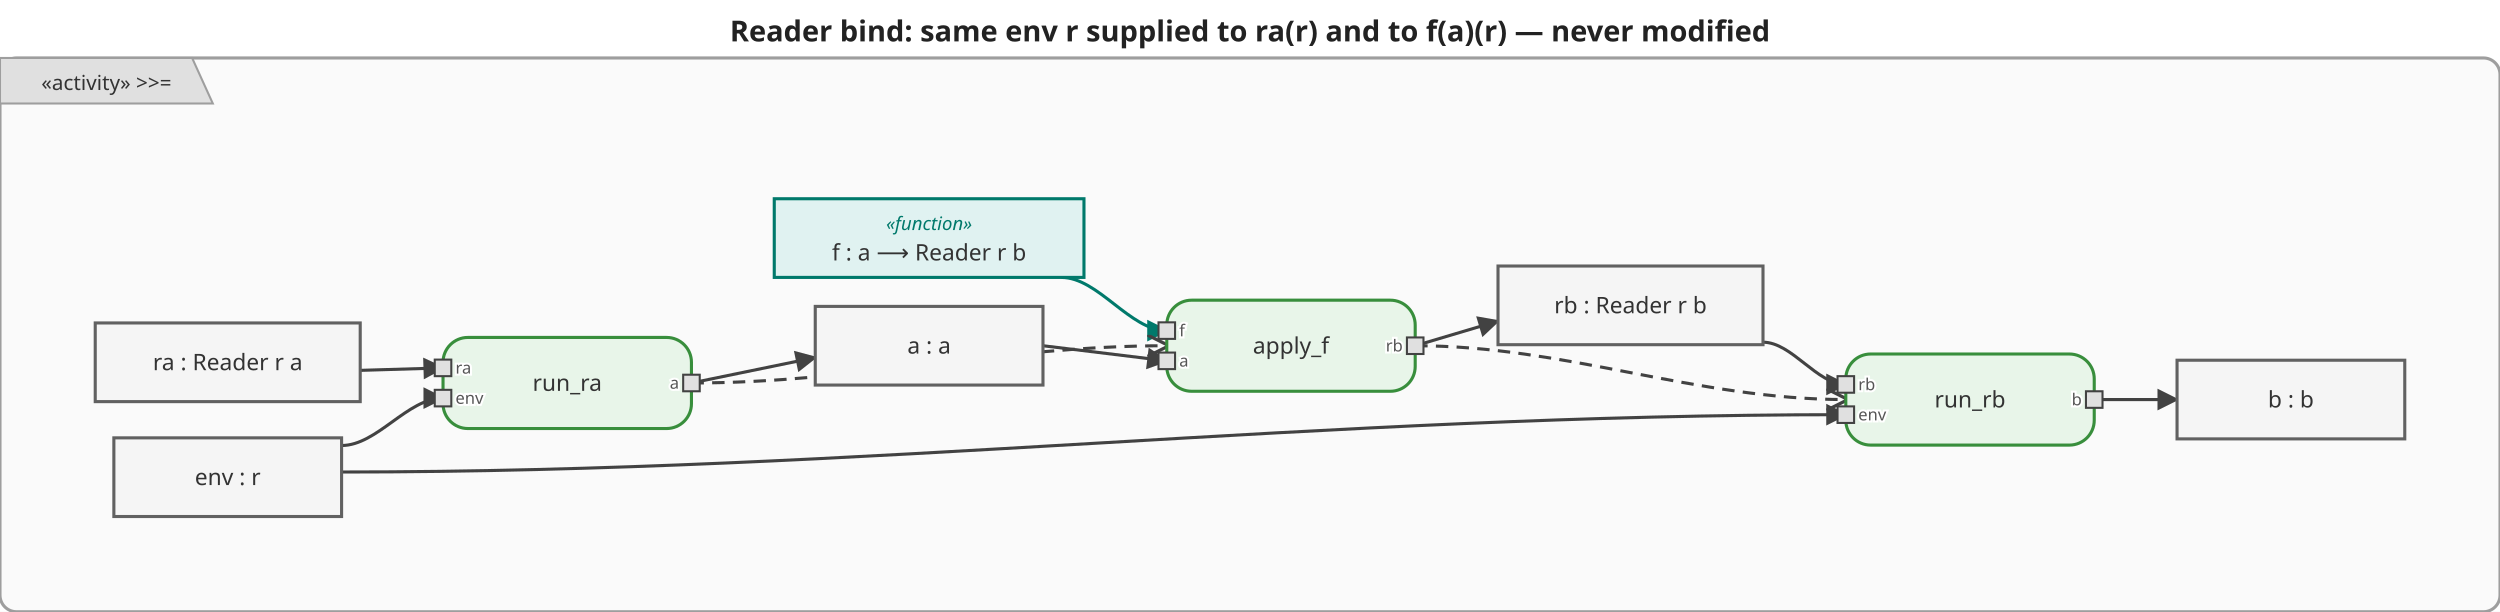
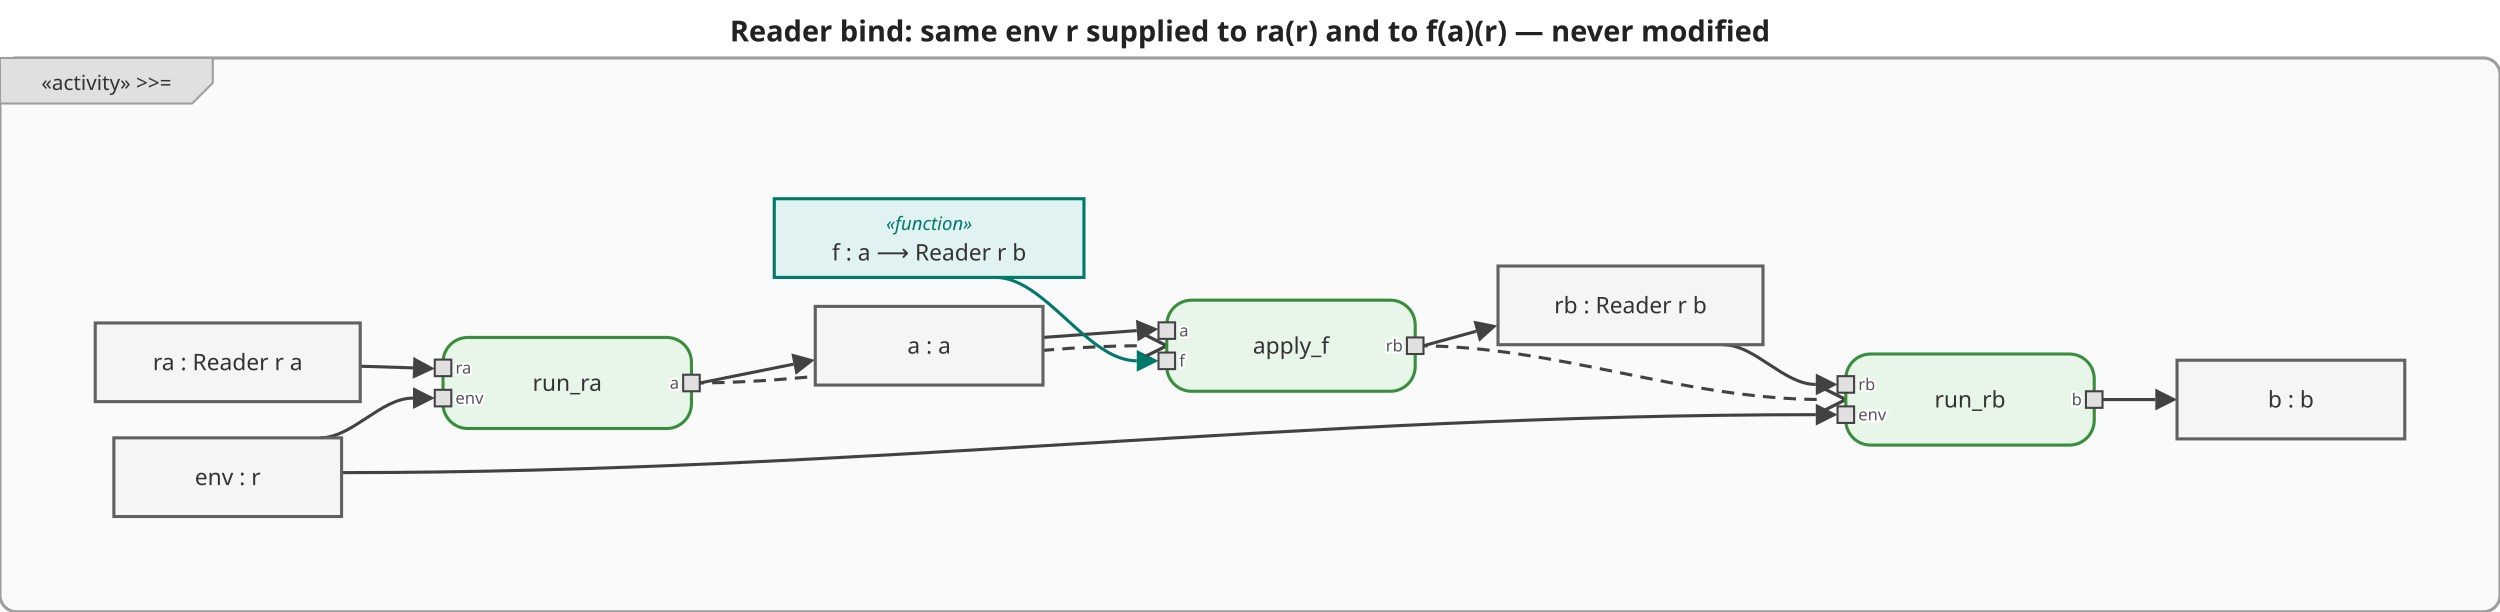
<svg xmlns="http://www.w3.org/2000/svg" viewBox="0 0 1207.6 295.5" width="1207.6" height="295.5">
  <defs>
-     <marker id="arrowFilled" viewBox="0 0 10 10" refX="9" refY="5" markerWidth="7" markerHeight="7" orient="auto-start-reverse">
+     <marker id="arrowFilled" viewBox="0 0 10 10" refX="0" refY="5" markerWidth="7" markerHeight="7" orient="auto-start-reverse">
      <path d="M0,0 L10,5 L0,10 z" fill="#424242" />
    </marker>
-     <marker id="arrowOpen" viewBox="0 0 10 10" refX="9" refY="5" markerWidth="7" markerHeight="7" orient="auto-start-reverse">
+     <marker id="arrowOpen" viewBox="0 0 10 10" refX="0" refY="5" markerWidth="7" markerHeight="7" orient="auto-start-reverse">
      <path d="M0,0 L10,5 L0,10" fill="none" stroke="#424242" stroke-width="1.5" />
    </marker>
-     <marker id="arrowHof" viewBox="0 0 10 10" refX="9" refY="5" markerWidth="7" markerHeight="7" orient="auto-start-reverse">
+     <marker id="arrowHof" viewBox="0 0 10 10" refX="0" refY="5" markerWidth="7" markerHeight="7" orient="auto-start-reverse">
      <path d="M0,0 L10,5 L0,10 z" fill="#00796b" />
    </marker>
  </defs>
  <rect width="1207.6" height="295.5" fill="white" />
  <text x="603.8" y="20" text-anchor="middle" font-size="14" font-weight="bold" font-family="sans-serif" fill="#222">Reader bind: same env r supplied to ra(r) and to f(a)(r) — never modified</text>
  <g transform="translate(0,28)">
    <rect x="0" y="0" width="1207.6" height="267.5" rx="8" fill="#fafafa" stroke="#9e9e9e" stroke-width="1.5" />
    <g class="activity-frame-tab">
-       <path d="M0,0 L92.8,0 L102.8,22 L0,22 Z" fill="#e0e0e0" stroke="#9e9e9e" stroke-width="1" />
+       <path d="M0,0 L102.8,0 L102.8,12 L92.8,22 L0,22 Z" fill="#e0e0e0" stroke="#9e9e9e" stroke-width="1" />
      <text x="51.4" y="12.0" text-anchor="middle" font-size="10" font-family="sans-serif" dominant-baseline="middle" fill="#333">«activity» &gt;&gt;=</text>
    </g>
    <g class="edge">
-       <path d="M174.0,150.9 C174.0,150.9 214.0,149.7 214.0,149.7" fill="none" stroke="#424242" stroke-width="1.5" marker-end="url(#arrowFilled)" />
+       <path d="M174.0,148.9 C174.0,148.9 199.5,149.7 199.5,149.7" fill="none" stroke="#424242" stroke-width="1.5" marker-end="url(#arrowFilled)" />
    </g>
    <g class="edge">
-       <path d="M165.0,187.2 C182.2,187.2 196.8,164.3 214.0,164.3" fill="none" stroke="#424242" stroke-width="1.5" marker-end="url(#arrowFilled)" />
+       <path d="M154.6,183.5 C170.3,183.5 183.8,164.3 199.5,164.3" fill="none" stroke="#424242" stroke-width="1.5" marker-end="url(#arrowFilled)" />
    </g>
    <g class="edge">
-       <path d="M334.0,157.0 C334.0,157.0 393.8,144.7 393.8,144.7" fill="none" stroke="#424242" stroke-width="1.5" marker-end="url(#arrowFilled)" />
+       <path d="M338.0,157.0 C338.0,157.0 383.3,147.9 383.3,147.9" fill="none" stroke="#424242" stroke-width="1.5" marker-end="url(#arrowFilled)" />
    </g>
    <g class="edge">
-       <path d="M503.8,139.0 C503.8,139.0 563.6,146.3 563.6,146.3" fill="none" stroke="#424242" stroke-width="1.5" marker-end="url(#arrowFilled)" />
+       <path d="M503.8,135.0 C503.8,135.0 549.1,131.7 549.1,131.7" fill="none" stroke="#424242" stroke-width="1.5" marker-end="url(#arrowFilled)" />
    </g>
    <g class="edge hof-edge">
-       <path d="M512.7,106.0 C530.5,106.0 545.8,131.7 563.6,131.7" fill="none" stroke="#00796b" stroke-width="1.5" marker-end="url(#arrowHof)" />
+       <path d="M480.9,106.0 C504.8,106.0 525.2,146.3 549.1,146.3" fill="none" stroke="#00796b" stroke-width="1.5" marker-end="url(#arrowHof)" />
    </g>
    <g class="edge">
-       <path d="M683.6,139.0 C683.6,139.0 723.6,127.1 723.6,127.1" fill="none" stroke="#424242" stroke-width="1.5" marker-end="url(#arrowFilled)" />
+       <path d="M687.6,139.0 C687.6,139.0 713.1,132.0 713.1,132.0" fill="none" stroke="#424242" stroke-width="1.5" marker-end="url(#arrowFilled)" />
    </g>
    <g class="edge">
-       <path d="M851.6,137.3 C865.6,137.3 877.6,157.7 891.6,157.7" fill="none" stroke="#424242" stroke-width="1.5" marker-end="url(#arrowFilled)" />
+       <path d="M832.2,138.5 C847.9,138.5 861.4,157.7 877.1,157.7" fill="none" stroke="#424242" stroke-width="1.5" marker-end="url(#arrowFilled)" />
    </g>
    <g class="edge">
-       <path d="M165.0,200.0 C419.3,200.0 637.3,172.3 891.6,172.3" fill="none" stroke="#424242" stroke-width="1.5" marker-end="url(#arrowFilled)" />
+       <path d="M165.0,200.3 C414.2,200.3 627.9,172.3 877.1,172.3" fill="none" stroke="#424242" stroke-width="1.5" marker-end="url(#arrowFilled)" />
    </g>
    <g class="edge">
-       <path d="M1011.6,165.0 C1011.6,165.0 1051.6,165.0 1051.6,165.0" fill="none" stroke="#424242" stroke-width="1.5" marker-end="url(#arrowFilled)" />
+       <path d="M1015.6,165.0 C1015.6,165.0 1041.1,165.0 1041.1,165.0" fill="none" stroke="#424242" stroke-width="1.5" marker-end="url(#arrowFilled)" />
    </g>
    <g class="edge">
-       <path d="M334.0,157.0 C414.4,157.0 483.2,139.0 563.6,139.0" fill="none" stroke="#424242" stroke-width="1.5" stroke-dasharray="6,4" marker-end="url(#arrowOpen)" />
+       <path d="M334.0,157.0 C410.7,157.0 476.4,139.0 553.1,139.0" fill="none" stroke="#424242" stroke-width="1.5" stroke-dasharray="6,4" marker-end="url(#arrowOpen)" />
    </g>
    <g class="edge">
-       <path d="M683.6,139.0 C756.4,139.0 818.8,165.0 891.6,165.0" fill="none" stroke="#424242" stroke-width="1.5" stroke-dasharray="6,4" marker-end="url(#arrowOpen)" />
+       <path d="M683.6,139.0 C752.7,139.0 812.0,165.0 881.1,165.0" fill="none" stroke="#424242" stroke-width="1.5" stroke-dasharray="6,4" marker-end="url(#arrowOpen)" />
    </g>
    <g class="action-node">
      <rect x="214.0" y="135.0" width="120" height="44" rx="12" fill="#e8f5e9" stroke="#388e3c" stroke-width="1.5" />
      <text x="274.0" y="157.0" text-anchor="middle" font-size="11" font-family="sans-serif" dominant-baseline="middle" fill="#333">run_ra</text>
      <rect x="210.0" y="145.7" width="8" height="8" fill="#e0e0e0" stroke="#424242" stroke-width="1" />
      <text x="220.0" y="149.7" text-anchor="start" font-size="8" font-family="sans-serif" dominant-baseline="middle" fill="#555" stroke="white" stroke-width="2" paint-order="stroke fill">ra</text>
      <rect x="210.0" y="160.3" width="8" height="8" fill="#e0e0e0" stroke="#424242" stroke-width="1" />
      <text x="220.0" y="164.3" text-anchor="start" font-size="8" font-family="sans-serif" dominant-baseline="middle" fill="#555" stroke="white" stroke-width="2" paint-order="stroke fill">env</text>
      <rect x="330.0" y="153.0" width="8" height="8" fill="#e0e0e0" stroke="#424242" stroke-width="1" />
      <text x="328.0" y="157.0" text-anchor="end" font-size="8" font-family="sans-serif" dominant-baseline="middle" fill="#555" stroke="white" stroke-width="2" paint-order="stroke fill">a</text>
    </g>
    <g class="action-node">
      <rect x="563.6" y="117.0" width="120" height="44" rx="12" fill="#e8f5e9" stroke="#388e3c" stroke-width="1.5" />
      <text x="623.6" y="139.0" text-anchor="middle" font-size="11" font-family="sans-serif" dominant-baseline="middle" fill="#333">apply_f</text>
      <rect x="559.6" y="127.7" width="8" height="8" fill="#e0e0e0" stroke="#424242" stroke-width="1" />
-       <text x="569.6" y="131.7" text-anchor="start" font-size="8" font-family="sans-serif" dominant-baseline="middle" fill="#555" stroke="white" stroke-width="2" paint-order="stroke fill">f</text>
+       <text x="569.6" y="131.7" text-anchor="start" font-size="8" font-family="sans-serif" dominant-baseline="middle" fill="#555" stroke="white" stroke-width="2" paint-order="stroke fill">a</text>
      <rect x="559.6" y="142.3" width="8" height="8" fill="#e0e0e0" stroke="#424242" stroke-width="1" />
-       <text x="569.6" y="146.3" text-anchor="start" font-size="8" font-family="sans-serif" dominant-baseline="middle" fill="#555" stroke="white" stroke-width="2" paint-order="stroke fill">a</text>
+       <text x="569.6" y="146.3" text-anchor="start" font-size="8" font-family="sans-serif" dominant-baseline="middle" fill="#555" stroke="white" stroke-width="2" paint-order="stroke fill">f</text>
      <rect x="679.6" y="135.0" width="8" height="8" fill="#e0e0e0" stroke="#424242" stroke-width="1" />
      <text x="677.6" y="139.0" text-anchor="end" font-size="8" font-family="sans-serif" dominant-baseline="middle" fill="#555" stroke="white" stroke-width="2" paint-order="stroke fill">rb</text>
    </g>
    <g class="action-node">
      <rect x="891.6" y="143.0" width="120" height="44" rx="12" fill="#e8f5e9" stroke="#388e3c" stroke-width="1.5" />
      <text x="951.6" y="165.0" text-anchor="middle" font-size="11" font-family="sans-serif" dominant-baseline="middle" fill="#333">run_rb</text>
      <rect x="887.6" y="153.7" width="8" height="8" fill="#e0e0e0" stroke="#424242" stroke-width="1" />
      <text x="897.6" y="157.7" text-anchor="start" font-size="8" font-family="sans-serif" dominant-baseline="middle" fill="#555" stroke="white" stroke-width="2" paint-order="stroke fill">rb</text>
      <rect x="887.6" y="168.3" width="8" height="8" fill="#e0e0e0" stroke="#424242" stroke-width="1" />
      <text x="897.6" y="172.3" text-anchor="start" font-size="8" font-family="sans-serif" dominant-baseline="middle" fill="#555" stroke="white" stroke-width="2" paint-order="stroke fill">env</text>
      <rect x="1007.6" y="161.0" width="8" height="8" fill="#e0e0e0" stroke="#424242" stroke-width="1" />
      <text x="1005.6" y="165.0" text-anchor="end" font-size="8" font-family="sans-serif" dominant-baseline="middle" fill="#555" stroke="white" stroke-width="2" paint-order="stroke fill">b</text>
    </g>
    <g class="object-node">
      <rect x="46.0" y="128.0" width="128" height="38" fill="#f5f5f5" stroke="#616161" stroke-width="1.5" />
      <text x="110.0" y="147.0" text-anchor="middle" font-size="11" font-family="sans-serif" dominant-baseline="middle" fill="#333">ra : Reader r a</text>
    </g>
    <g class="object-node hof">
      <rect x="374.0" y="68.0" width="149.6" height="38" fill="#e0f2f1" stroke="#00796b" stroke-width="1.5" />
      <text x="448.8" y="80.0" text-anchor="middle" font-size="9" font-style="italic" font-family="sans-serif" dominant-baseline="middle" fill="#00796b">«function»</text>
      <text x="448.8" y="94.0" text-anchor="middle" font-size="11" font-family="sans-serif" dominant-baseline="middle" fill="#333">f : a ⟶ Reader r b</text>
    </g>
    <g class="object-node">
      <rect x="55.0" y="183.5" width="110" height="38" fill="#f5f5f5" stroke="#616161" stroke-width="1.5" />
      <text x="110.0" y="202.5" text-anchor="middle" font-size="11" font-family="sans-serif" dominant-baseline="middle" fill="#333">env : r</text>
    </g>
    <g class="object-node">
      <rect x="393.8" y="120.0" width="110" height="38" fill="#f5f5f5" stroke="#616161" stroke-width="1.5" />
      <text x="448.8" y="139.0" text-anchor="middle" font-size="11" font-family="sans-serif" dominant-baseline="middle" fill="#333">a : a</text>
    </g>
    <g class="object-node">
      <rect x="723.6" y="100.5" width="128" height="38" fill="#f5f5f5" stroke="#616161" stroke-width="1.5" />
      <text x="787.6" y="119.5" text-anchor="middle" font-size="11" font-family="sans-serif" dominant-baseline="middle" fill="#333">rb : Reader r b</text>
    </g>
    <g class="object-node">
      <rect x="1051.6" y="146.0" width="110" height="38" fill="#f5f5f5" stroke="#616161" stroke-width="1.5" />
      <text x="1106.6" y="165.0" text-anchor="middle" font-size="11" font-family="sans-serif" dominant-baseline="middle" fill="#333">b : b</text>
    </g>
  </g>
</svg>
